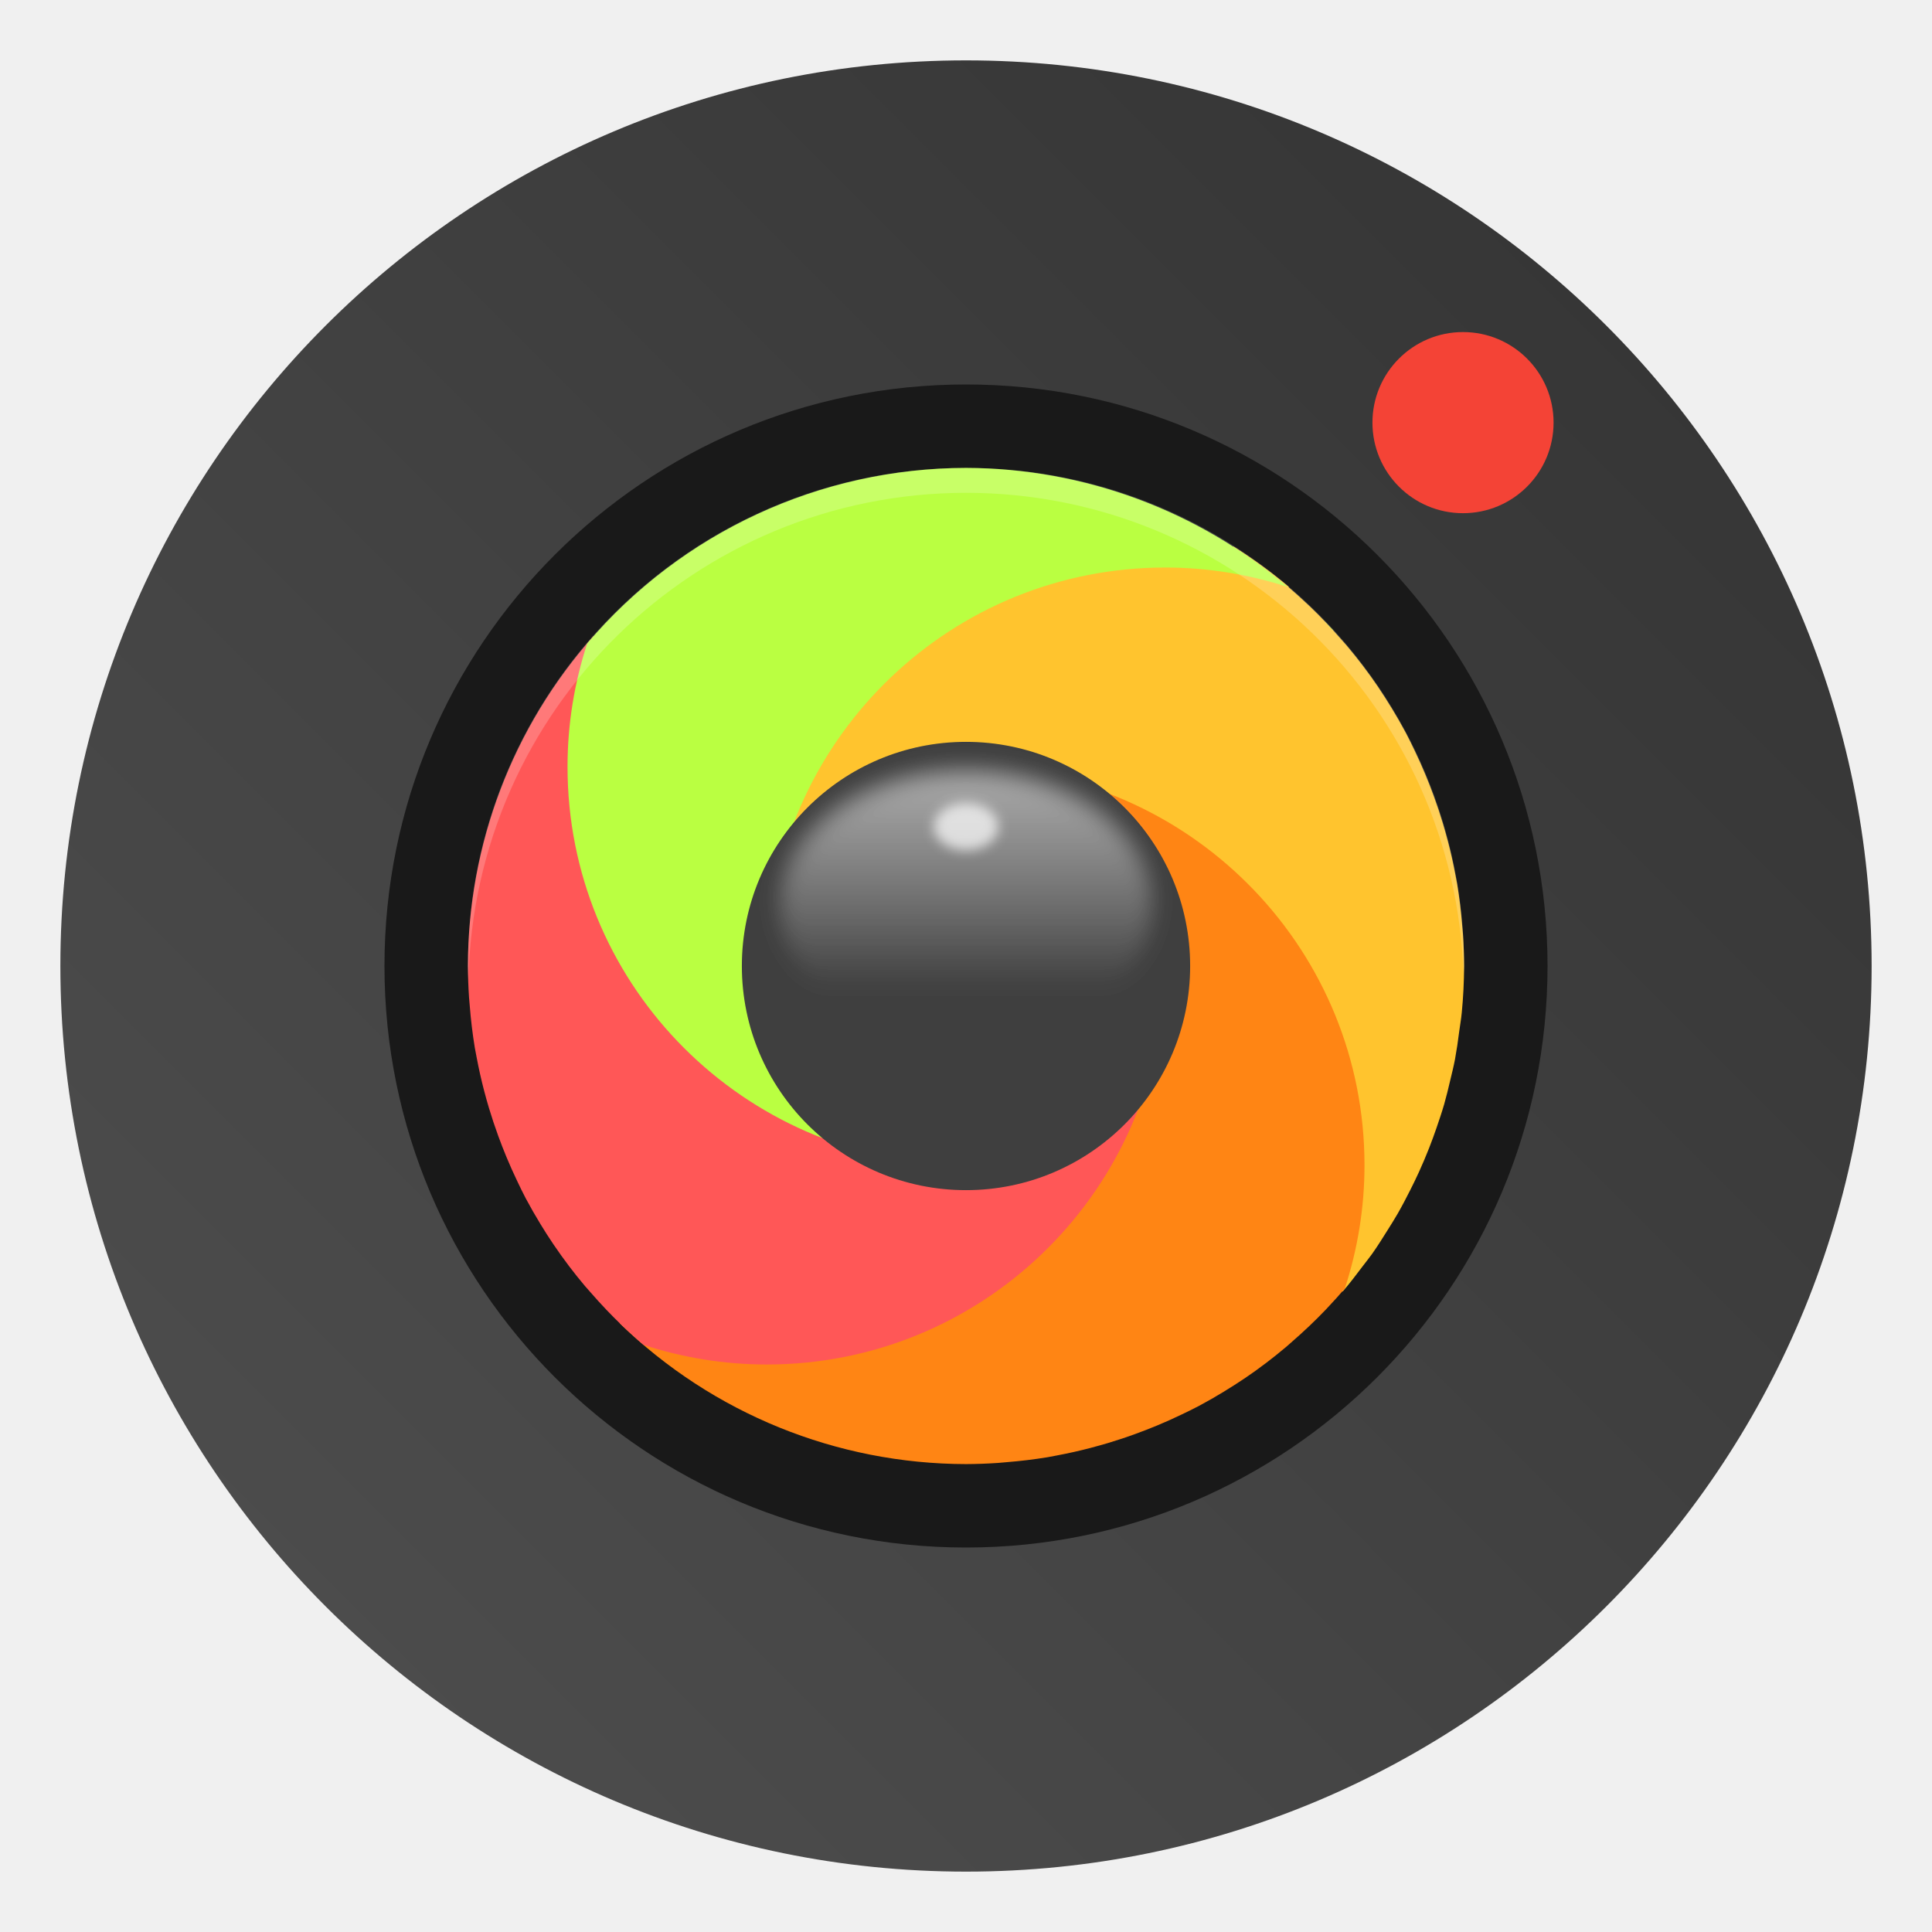
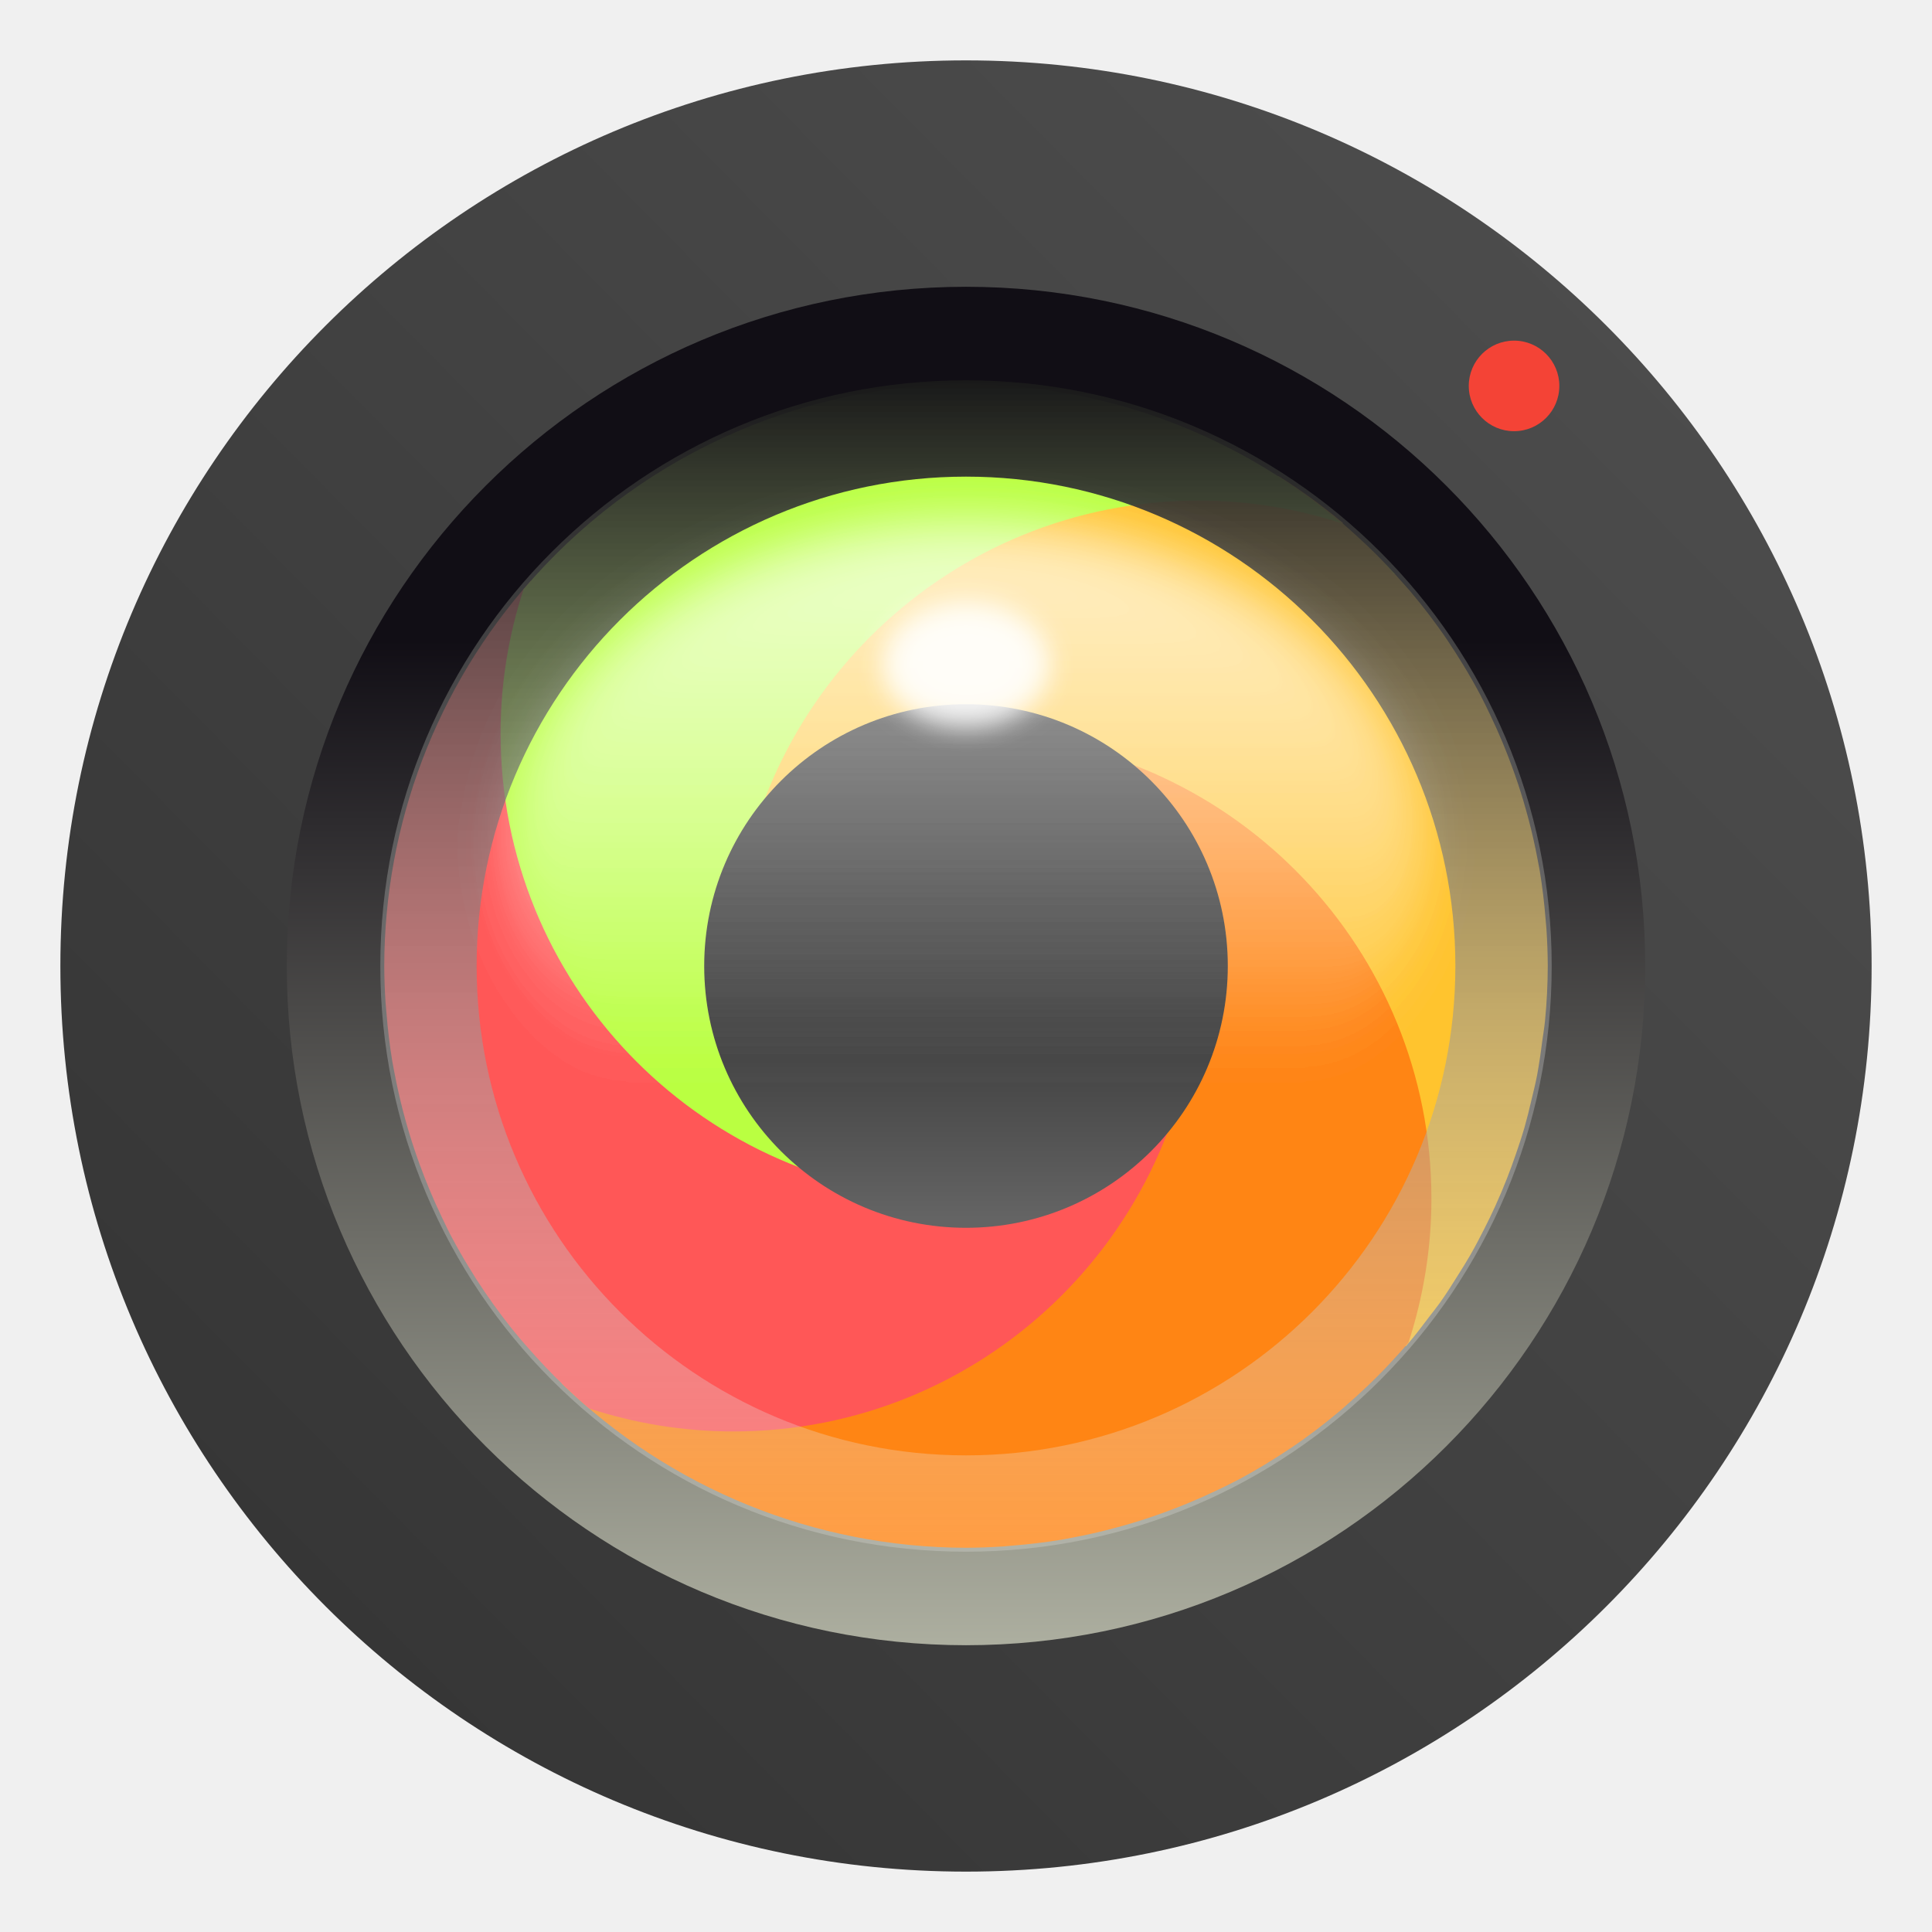
- <svg xmlns="http://www.w3.org/2000/svg" xmlns:xlink="http://www.w3.org/1999/xlink" width="64" height="64" version="1.1" id="svg28">
-   <defs id="defs32">
-     <linearGradient id="linearGradient908">
-       <stop style="stop-color:#505050;stop-opacity:1" offset="0" id="stop904" />
-       <stop style="stop-color:#323232;stop-opacity:1" offset="1" id="stop906" />
-     </linearGradient>
-     <linearGradient id="linearGradient956">
-       <stop stop-color="#7814aa" offset="0" id="stop859" />
-       <stop stop-color="#be2382" offset="1" id="stop861" />
-     </linearGradient>
-     <linearGradient id="linearGradient1159" x1="-184.75" x2="-170.2" y1="-1.266" y2="-15.817" gradientTransform="matrix(3.779602,0,0,3.779602,702.8166,64.28687)" gradientUnits="userSpaceOnUse">
-       <stop stop-color="#dc3282" offset="0" id="stop864" style="stop-color:#4f4f4f;stop-opacity:1" />
-       <stop stop-color="#f05a50" offset="1" id="stop866" style="stop-color:#323232;stop-opacity:1" />
-     </linearGradient>
-     <linearGradient id="linearGradient958" x1="-272.21" x2="-275.5" y1="44.527" y2="50.385" gradientTransform="translate(-6.2404)" gradientUnits="userSpaceOnUse" xlink:href="#linearGradient956" />
-     <linearGradient id="linearGradient966" x1="-272.86" x2="-267.62" y1="54.907" y2="49.026" gradientTransform="translate(-6.2404)" gradientUnits="userSpaceOnUse">
-       <stop stop-color="#be1e6e" offset="0" id="stop870" />
-       <stop stop-color="#7814aa" offset="1" id="stop872" />
-     </linearGradient>
-     <linearGradient id="linearGradient974" x1="-277.66" x2="-270.88" y1="59.727" y2="58.222" gradientTransform="translate(-6.2404)" gradientUnits="userSpaceOnUse">
-       <stop stop-color="#d23c46" offset="0" id="stop875" />
-       <stop stop-color="#b42382" offset="1" id="stop877" />
-     </linearGradient>
-     <linearGradient id="linearGradient982" x1="-282.61" x2="-278.76" y1="54.154" y2="62.018" gradientTransform="translate(-6.2404)" gradientUnits="userSpaceOnUse">
-       <stop stop-color="#dc3c46" offset="0" id="stop880" />
-       <stop stop-color="#e15a46" offset="1" id="stop882" />
-     </linearGradient>
-     <linearGradient id="linearGradient990" x1="-286.34" x2="-282.53" y1="57.278" y2="49.414" gradientTransform="translate(-6.2404)" gradientUnits="userSpaceOnUse">
-       <stop stop-color="#e15a46" offset="0" id="stop885" />
-       <stop stop-color="#be1e5a" offset="1" id="stop887" />
-     </linearGradient>
-     <linearGradient id="linearGradient998" x1="-281.51" x2="-282.55" y1="43.16" y2="49.908" gradientTransform="translate(-6.2404)" gradientUnits="userSpaceOnUse">
-       <stop stop-color="#821496" offset="0" id="stop890" />
-       <stop stop-color="#c83778" offset="1" id="stop892" />
-     </linearGradient>
-     <filter id="filter1030" x="-.062" y="-.058" width="1.123" height="1.117" color-interpolation-filters="sRGB">
-       <feGaussianBlur stdDeviation="0.249" id="feGaussianBlur895" />
-     </filter>
-     <filter id="filter1040" x="-.066" y="-.055" width="1.132" height="1.11" color-interpolation-filters="sRGB">
-       <feGaussianBlur stdDeviation="0.234" id="feGaussianBlur898" />
-     </filter>
-     <filter id="filter1046" x="-.047" y="-.082" width="1.095" height="1.164" color-interpolation-filters="sRGB">
-       <feGaussianBlur stdDeviation="0.223" id="feGaussianBlur901" />
-     </filter>
-     <filter id="filter1052" x="-.062" y="-.058" width="1.123" height="1.117" color-interpolation-filters="sRGB">
-       <feGaussianBlur stdDeviation="0.249" id="feGaussianBlur904" />
-     </filter>
-     <filter id="filter1058" x="-.066" y="-.055" width="1.132" height="1.11" color-interpolation-filters="sRGB">
-       <feGaussianBlur stdDeviation="0.234" id="feGaussianBlur907" />
-     </filter>
-     <filter id="filter1064" x="-.047" y="-.082" width="1.095" height="1.164" color-interpolation-filters="sRGB">
-       <feGaussianBlur stdDeviation="0.223" id="feGaussianBlur910" />
-     </filter>
-     <linearGradient id="linearGradient1098" x1="-272.21" x2="-275.5" y1="44.527" y2="50.385" gradientTransform="matrix(3.7796,0,0,3.7796,-23.586,0)" gradientUnits="userSpaceOnUse" xlink:href="#linearGradient956" />
-     <filter id="filter1103" x="-.06" y="-.06" width="1.12" height="1.12" color-interpolation-filters="sRGB">
-       <feGaussianBlur stdDeviation="0.6" id="feGaussianBlur914" />
-     </filter>
-     <radialGradient id="radialGradient1164" cx="-298.14" cy="61.201" r="10.223" gradientTransform="matrix(1.557309,0,0,1.557309,421.2148,-63.3097)" gradientUnits="userSpaceOnUse">
-       <stop stop-color="#962864" offset="0" id="stop917" />
-       <stop stop-color="#780050" offset="1" id="stop919" />
-     </radialGradient>
-     <linearGradient id="linearGradient1227" x1="-228.54" x2="-228.54" y1="49.422" y2="52.342" gradientTransform="translate(237.02 -44.947)" gradientUnits="userSpaceOnUse">
-       <stop stop-color="#fff" offset="0" id="stop922" />
-       <stop stop-color="#fff" stop-opacity="0" offset="1" id="stop924" />
-     </linearGradient>
+ <svg xmlns="http://www.w3.org/2000/svg" width="64" height="64" version="1.1">
+   <defs>
    <filter id="filter1229" x="-.069" y="-.107" width="1.138" height="1.214" color-interpolation-filters="sRGB">
-       <feGaussianBlur stdDeviation="0.135" id="feGaussianBlur927" />
+       <feGaussianBlur stdDeviation="0.135" />
    </filter>
    <filter id="filter1251" x="-.208" y="-.284" width="1.416" height="1.567" color-interpolation-filters="sRGB">
-       <feGaussianBlur stdDeviation="0.07" id="feGaussianBlur930" />
+       <feGaussianBlur stdDeviation="0.07" />
    </filter>
-     <filter id="filter1275" x="-.06" y="-.06" width="1.12" height="1.12" color-interpolation-filters="sRGB">
-       <feGaussianBlur stdDeviation="0.041" id="feGaussianBlur933" />
-     </filter>
-     <filter id="filter1299" x="-.024" y="-.024" width="1.048" height="1.048" color-interpolation-filters="sRGB">
-       <feGaussianBlur stdDeviation="0.188" id="feGaussianBlur936" />
-     </filter>
-     <filter id="filter1305" x="-.06" y="-.06" width="1.12" height="1.12" color-interpolation-filters="sRGB">
-       <feGaussianBlur stdDeviation="0.619" id="feGaussianBlur939" />
-     </filter>
-     <linearGradient xlink:href="#linearGradient1227" id="linearGradient1148" gradientUnits="userSpaceOnUse" gradientTransform="translate(237.02,-44.947)" x1="-228.54" y1="49.422" x2="-228.54" y2="52.342" />
-     <linearGradient xlink:href="#linearGradient1227" id="linearGradient1150" gradientUnits="userSpaceOnUse" gradientTransform="translate(237.02,-44.947)" x1="-228.54" y1="49.422" x2="-228.54" y2="52.342" />
-     <linearGradient xlink:href="#linearGradient908" id="linearGradient910" x1="-73.697" y1="61.887" x2="-14.31" y2="2.499" gradientUnits="userSpaceOnUse" gradientTransform="translate(76.26892)" />
+     <linearGradient id="linearGradient1148" x1="-228.54" x2="-228.54" y1="49.422" y2="52.342" gradientTransform="translate(237.02,-44.947)" gradientUnits="userSpaceOnUse">
+       <stop stop-color="#fff" offset="0" />
+       <stop stop-color="#fff" stop-opacity="0" offset="1" />
+     </linearGradient>
+     <linearGradient id="linearGradient1185" x1="32" x2="32" y1="12.598" y2="51.394" gradientUnits="userSpaceOnUse">
+       <stop stop-color="#191919" offset="0" />
+       <stop stop-color="#fff" stop-opacity=".2" offset="1" />
+     </linearGradient>
+     <linearGradient id="linearGradient1655" x1="32" x2="32" y1="21.205" y2="54.577" gradientUnits="userSpaceOnUse">
+       <stop stop-color="#110e15" offset="0" />
+       <stop stop-color="#adafa0" offset="1" />
+     </linearGradient>
+     <linearGradient id="linearGradient26661" x1="32.042" x2="32.042" y1="23.319" y2="40.329" gradientTransform="translate(0,-64)" gradientUnits="userSpaceOnUse">
+       <stop stop-color="#646464" offset="0" />
+       <stop offset="1" />
+     </linearGradient>
+     <linearGradient id="linearGradient1003" x1="-82.809" x2="-23.341" y1="61.235" y2="2.425" gradientTransform="translate(85.234)" gradientUnits="userSpaceOnUse">
+       <stop stop-color="#323232" offset="0" />
+       <stop stop-color="#505050" offset="1" />
+     </linearGradient>
  </defs>
-   <circle style="fill:url(#linearGradient910);fill-opacity:1;stroke-width:0.946;stroke-linejoin:round;paint-order:stroke fill markers" id="path902" cx="32" cy="32" r="30" />
-   <path id="rect1406" style="fill:#191919;fill-opacity:1;stroke-width:0.5;stroke-linejoin:round;paint-order:stroke fill markers" d="M 32 12.736 A 19.264 19.264 0 0 0 12.736 32 A 19.264 19.264 0 0 0 32 51.264 A 19.264 19.264 0 0 0 51.264 32 A 19.264 19.264 0 0 0 32 12.736 z " />
-   <circle style="fill:#f44336" cx="48.464" cy="14" r="3" id="circle10" />
-   <g id="g1119" transform="matrix(0.825,0,0,0.825,5.6,5.6)">
-     <path style="fill:#ffc42e" d="M 42.748,15.16 C 41.655,15.364 40.563,15.6 40,15.6 c -4.618,0 -9.991,1.944 -13.176,5.844 -2.719,3.33 -3.59,8.317 -3.787,12.211 0.196,-1.932 2.779,-2.317 4.102,-3.402 1.439,-1.181 2.703,-5.451 4.861,-5.451 0.271,-5e-5 0.541,0.014 0.811,0.041 0.008,4.04e-4 0.015,0.001 0.023,0.002 8.446,0.436 14.666,6.601 14.666,15.156 0,1.714 -0.278,3.362 -0.777,4.91 0.14,0.062 0.273,0.11 0.406,0.156 a 20,20 0 0 0 0.008,-0.01 c 0.282,-0.327 0.54,-0.669 0.799,-1.012 a 20,20 0 0 0 0.373,-0.49 c 0.219,-0.309 0.419,-0.63 0.619,-0.949 a 20,20 0 0 0 0.404,-0.66 c 0.175,-0.305 0.338,-0.617 0.496,-0.93 a 20,20 0 0 0 0.363,-0.752 c 0.144,-0.316 0.279,-0.636 0.406,-0.959 a 20,20 0 0 0 0.297,-0.809 c 0.107,-0.312 0.213,-0.624 0.305,-0.941 a 20,20 0 0 0 0.24,-0.947 c 0.068,-0.285 0.14,-0.569 0.195,-0.857 a 20,20 0 0 0 0.17,-1.123 c 0.033,-0.25 0.078,-0.498 0.102,-0.75 A 20,20 0 0 0 52,32 c -0.002,-0.42 -0.017,-0.84 -0.045,-1.26 -1.25e-4,-0.002 1.29e-4,-0.004 0,-0.006 -0.008,-0.119 -0.021,-0.237 -0.031,-0.355 -0.044,-0.556 -0.111,-1.11 -0.201,-1.66 -0.021,-0.124 -0.047,-0.246 -0.07,-0.369 a 20,20 0 0 0 -0.004,-0.021 c -0.085,-0.453 -0.186,-0.902 -0.303,-1.348 -3.61e-4,-0.001 -0.002,-0.002 -0.002,-0.004 -0.06,-0.229 -0.124,-0.457 -0.191,-0.684 -0.113,-0.375 -0.236,-0.747 -0.371,-1.115 -0.104,-0.286 -0.215,-0.57 -0.332,-0.852 -0.134,-0.323 -0.277,-0.642 -0.428,-0.957 -0.112,-0.233 -0.223,-0.467 -0.344,-0.695 a 20,20 0 0 0 -0.006,-0.014 l -0.002,-0.002 c -0.186,-0.348 -0.382,-0.691 -0.588,-1.027 -0.004,-0.006 -0.008,-0.012 -0.012,-0.018 -0.161,-0.264 -0.327,-0.525 -0.5,-0.781 l -0.004,-0.006 a 20,20 0 0 0 -0.004,-0.008 c -0.202,-0.299 -0.414,-0.593 -0.633,-0.881 -0.203,-0.267 -0.412,-0.528 -0.629,-0.785 a 20,20 0 0 0 -0.008,-0.01 c -0.072,-0.083 -0.144,-0.165 -0.217,-0.246 -0.403,-0.463 -0.826,-0.911 -1.273,-1.338 -0.006,-0.005 -0.012,-0.01 -0.018,-0.016 a 20,20 0 0 0 -0.098,-0.092 c -0.24,-0.225 -0.484,-0.448 -0.736,-0.662 0.005,-0.005 0.007,-0.009 0.012,-0.014 a 20,20 0 0 0 -2.215,-1.615 z m 3.758,30.016 c -0.097,0.109 -0.195,0.217 -0.295,0.324 0.099,-0.107 0.198,-0.215 0.295,-0.324 z m -1.135,1.174 c -0.123,0.118 -0.249,0.235 -0.375,0.35 -0.007,0.015 -0.012,0.032 -0.02,0.047 0.133,-0.13 0.265,-0.262 0.395,-0.396 z" id="path12" />
-     <path style="fill:#ff8514" d="m 32.818,24.041 c 4.034,0.41 5.881,3.916 5.881,8.059 5e-5,0.271 -0.014,0.541 -0.041,0.811 -4.04e-4,0.008 -0.001,0.015 -0.002,0.023 -0.436,8.446 -6.101,14.666 -14.656,14.666 -1.714,0 -4.206,-1.299 -5.754,-1.799 0.051,0.043 -0.021,0.255 -0.145,0.551 A 20,20 0 0 0 32,52 c 0.42,-0.002 0.84,-0.017 1.26,-0.045 0.002,-1.25e-4 0.004,1.29e-4 0.006,0 0.119,-0.008 0.237,-0.021 0.355,-0.031 0.556,-0.044 1.11,-0.111 1.66,-0.201 0.124,-0.021 0.246,-0.047 0.369,-0.07 a 20,20 0 0 0 0.021,-0.004 c 0.453,-0.085 0.902,-0.186 1.348,-0.303 0.001,-3.61e-4 0.002,-0.002 0.004,-0.002 0.229,-0.06 0.457,-0.124 0.684,-0.191 0.375,-0.113 0.747,-0.236 1.115,-0.371 0.286,-0.104 0.57,-0.215 0.852,-0.332 0.323,-0.134 0.642,-0.277 0.957,-0.428 0.233,-0.112 0.467,-0.223 0.695,-0.344 a 20,20 0 0 0 0.014,-0.006 l 0.002,-0.002 c 0.348,-0.186 0.691,-0.382 1.027,-0.588 0.006,-0.004 0.012,-0.008 0.018,-0.012 0.264,-0.161 0.525,-0.327 0.781,-0.5 l 0.006,-0.004 a 20,20 0 0 0 0.008,-0.004 c 0.299,-0.202 0.593,-0.414 0.881,-0.633 0.267,-0.203 0.528,-0.412 0.785,-0.629 a 20,20 0 0 0 0.01,-0.008 c 0.083,-0.072 0.165,-0.144 0.246,-0.217 0.463,-0.403 0.911,-0.826 1.338,-1.273 0.005,-0.006 0.01,-0.012 0.016,-0.018 a 20,20 0 0 0 0.092,-0.098 c 0.225,-0.24 0.448,-0.484 0.662,-0.736 0.507,-1.56 0.789,-3.222 0.789,-4.951 0,-8.56 -6.728,-15.53 -15.182,-15.959 z M 17.254,45.076 c 0.13,0.133 0.262,0.265 0.396,0.395 -0.118,-0.123 -0.235,-0.249 -0.35,-0.375 -0.015,-0.007 -0.032,-0.012 -0.047,-0.02 z" id="path14" />
-     <path style="fill:#ff5757" d="m 18.924,17.254 c -0.133,0.13 -0.265,0.262 -0.395,0.396 0.123,-0.118 0.249,-0.235 0.375,-0.35 0.007,-0.015 0.012,-0.032 0.02,-0.047 z m -1.234,1.246 c -0.099,0.107 -0.198,0.215 -0.295,0.324 0.097,-0.109 0.195,-0.217 0.295,-0.324 z m -0.648,0.252 A 20,20 0 0 0 12,32 a 20,20 0 0 0 0.045,1.26 c 0.008,0.121 0.021,0.241 0.031,0.361 a 20,20 0 0 0 0.201,1.66 c 0.022,0.131 0.05,0.26 0.074,0.391 a 20,20 0 0 0 0.303,1.348 c 0.06,0.231 0.125,0.46 0.193,0.688 a 20,20 0 0 0 0.371,1.115 c 0.104,0.286 0.215,0.57 0.332,0.852 a 20,20 0 0 0 0.428,0.957 c 0.114,0.237 0.226,0.476 0.35,0.709 4.08e-4,7.71e-4 0.002,0.001 0.002,0.002 a 20,20 0 0 0 0.588,1.027 c 0.164,0.27 0.334,0.536 0.512,0.799 0.205,0.303 0.419,0.602 0.641,0.895 0.205,0.27 0.417,0.535 0.637,0.795 a 20,20 0 0 0 0.217,0.246 c 0.403,0.463 0.826,0.911 1.273,1.338 a 20,20 0 0 0 0.115,0.107 c 0.24,0.225 0.484,0.448 0.736,0.662 1.56,0.508 3.222,0.789 4.951,0.789 8.56,0 15.53,-6.728 15.959,-15.182 -0.41,4.034 -3.817,6.881 -7.959,6.881 -0.271,5e-5 -0.541,-0.014 -0.811,-0.041 -0.008,-4.05e-4 -0.015,-0.001 -0.023,-0.002 C 22.72,39.22 16.4,32.555 16.4,24 c 0,-1.714 0.278,-3.362 0.777,-4.91 -0.045,-0.125 -0.091,-0.22 -0.137,-0.338 z" id="path16" />
-     <path style="fill:#baff41" d="M 31.182,39.959 C 30.117,39.851 35.788,38.607 34.93,38.123 32.535,36.773 24.4,35.049 24.4,32 c -5e-5,-0.271 -0.386,-0.541 -0.359,-0.811 4.04e-4,-0.008 0.001,-0.015 0.002,-0.023 C 24.479,22.72 31.445,16 40,16 c 1.714,0 3.362,0.278 4.91,0.777 -3.603,-3.07 -8.177,-4.763 -12.91,-4.777 -5.858,0.009 -11.418,2.585 -15.211,7.049 -0.508,1.56 -0.789,3.222 -0.789,4.951 0,8.56 6.728,15.53 15.182,15.959 z M 46.746,18.523 c -0.13,-0.133 -0.262,-0.265 -0.396,-0.395 0.118,0.123 0.235,0.249 0.35,0.375 0.015,0.007 0.032,0.012 0.047,0.02 z M 45.5,17.289 c -0.107,-0.099 -0.215,-0.198 -0.324,-0.295 0.109,0.097 0.217,0.195 0.324,0.295 z" id="path18" />
-     <circle style="fill:#3f3f3f" cx="32" cy="32" r="9" id="circle20" />
-     <path style="opacity:0.2;fill:#ffffff" d="M 32,12 A 20,20 0 0 0 12,32 20,20 0 0 0 12.021,32.582 20,20 0 0 1 32,13 20,20 0 0 1 51.979,32.418 20,20 0 0 0 52,32 20,20 0 0 0 32,12 Z" id="path22" />
+   <circle cx="32" cy="32" r="30" fill="url(#linearGradient1003)" fill-rule="evenodd" stroke-linejoin="round" stroke-width="1.096" />
+   <circle cx="50.155" cy="12.784" r="1.5" fill="#f44336" stroke-width=".5" />
+   <path d="m32 9.5a22.5 22.5 0 0 0-22.5 22.5 22.5 22.5 0 0 0 22.5 22.5 22.5 22.5 0 0 0 22.5-22.5 22.5 22.5 0 0 0-22.5-22.5z" fill="url(#linearGradient1655)" stroke-linejoin="round" stroke-width=".584" style="paint-order:stroke fill markers" />
+   <g transform="matrix(.9636 0 0 .9636 1.1648 1.1648)">
+     <path d="m42.748 15.16c-1.093 0.204-2.185 0.439-2.748 0.439-4.618 0-9.992 1.944-13.176 5.844-2.719 3.33-3.59 8.317-3.787 12.211 0.196-1.932 2.779-2.317 4.102-3.402 1.439-1.181 2.703-5.451 4.861-5.451 0.271-5e-5 0.541 0.014 0.811 0.041 8e-3 4.04e-4 0.015 0.001 0.023 2e-3 8.447 0.436 14.666 6.601 14.666 15.156 0 1.714-0.278 3.362-0.777 4.91 0.14 0.062 0.273 0.11 0.406 0.156a20 20 0 0 0 0.008-0.01c0.282-0.327 0.54-0.669 0.799-1.012a20 20 0 0 0 0.373-0.49c0.219-0.309 0.419-0.63 0.619-0.949a20 20 0 0 0 0.404-0.66c0.175-0.305 0.338-0.617 0.496-0.93a20 20 0 0 0 0.363-0.752c0.144-0.316 0.279-0.636 0.406-0.959a20 20 0 0 0 0.297-0.809c0.107-0.312 0.213-0.624 0.305-0.941a20 20 0 0 0 0.24-0.947c0.068-0.285 0.14-0.569 0.195-0.857a20 20 0 0 0 0.17-1.123c0.033-0.25 0.078-0.498 0.102-0.75a20 20 0 0 0 0.094-1.877c-0.002-0.42-0.017-0.84-0.045-1.26-1.25e-4 -0.002 1.29e-4 -0.004 0-0.006-0.008-0.119-0.021-0.237-0.031-0.355-0.044-0.556-0.111-1.11-0.201-1.66-0.021-0.124-0.047-0.246-0.07-0.369a20 20 0 0 0-0.004-0.021c-0.085-0.453-0.186-0.902-0.303-1.348-3.61e-4 -0.001-0.002-0.002-2e-3 -0.004-0.06-0.229-0.124-0.457-0.191-0.684-0.113-0.375-0.236-0.747-0.371-1.115-0.104-0.286-0.215-0.57-0.332-0.852-0.134-0.323-0.277-0.642-0.428-0.957-0.112-0.233-0.223-0.467-0.344-0.695a20 20 0 0 0-0.006-0.014l-2e-3 -2e-3c-0.186-0.348-0.382-0.691-0.588-1.027-0.004-6e-3 -0.008-0.012-0.012-0.018-0.161-0.264-0.327-0.525-0.5-0.781l-0.004-0.006a20 20 0 0 0-0.004-0.008c-0.202-0.299-0.414-0.593-0.633-0.881-0.203-0.267-0.412-0.528-0.629-0.785a20 20 0 0 0-0.008-0.01c-0.072-0.083-0.144-0.165-0.217-0.246-0.403-0.463-0.826-0.911-1.273-1.338-0.006-0.005-0.012-0.01-0.018-0.016a20 20 0 0 0-0.098-0.092c-0.24-0.225-0.484-0.448-0.736-0.662 0.005-0.005 0.007-0.009 0.012-0.014a20 20 0 0 0-2.215-1.615zm3.758 30.016c-0.097 0.109-0.195 0.217-0.295 0.324 0.099-0.107 0.198-0.215 0.295-0.324zm-1.135 1.174c-0.123 0.118-0.249 0.235-0.375 0.35-0.007 0.015-0.012 0.032-0.02 0.047 0.133-0.13 0.265-0.263 0.395-0.396z" fill="#ffc42e" />
+     <path d="m32.818 24.041c4.034 0.41 5.881 3.917 5.881 8.059 5e-5 0.271-0.014 0.541-0.041 0.811-4.04e-4 8e-3 -0.001 0.015-2e-3 0.023-0.436 8.447-6.101 14.666-14.656 14.666-1.714 0-4.206-1.3-5.754-1.799 0.051 0.043-0.021 0.255-0.145 0.551a20 20 0 0 0 13.898 5.648c0.42-0.002 0.84-0.017 1.26-0.045 0.002-1.25e-4 0.004 1.29e-4 0.006 0 0.119-0.008 0.237-0.021 0.355-0.031 0.556-0.044 1.11-0.111 1.66-0.201 0.124-0.021 0.246-0.047 0.369-0.07a20 20 0 0 0 0.021-0.004c0.453-0.085 0.902-0.186 1.348-0.303 0.001-3.61e-4 0.002-0.002 0.004-2e-3 0.229-0.06 0.457-0.124 0.684-0.191 0.375-0.113 0.747-0.236 1.115-0.371 0.286-0.104 0.57-0.215 0.852-0.332 0.323-0.134 0.642-0.277 0.957-0.428 0.233-0.112 0.467-0.223 0.695-0.344a20 20 0 0 0 0.014-0.006l2e-3 -2e-3c0.348-0.186 0.691-0.382 1.027-0.588 6e-3 -0.004 0.012-0.008 0.018-0.012 0.264-0.161 0.525-0.327 0.781-0.5l0.006-0.004a20 20 0 0 0 0.008-0.004c0.299-0.202 0.593-0.414 0.881-0.633 0.267-0.203 0.528-0.412 0.785-0.629a20 20 0 0 0 0.01-0.008c0.083-0.072 0.165-0.144 0.246-0.217 0.463-0.403 0.911-0.826 1.338-1.273 0.005-0.006 0.01-0.012 0.016-0.018a20 20 0 0 0 0.092-0.098c0.225-0.24 0.448-0.484 0.662-0.736 0.507-1.56 0.789-3.222 0.789-4.951 0-8.56-6.728-15.53-15.182-15.959zm-15.564 21.035c0.13 0.133 0.262 0.265 0.396 0.395-0.118-0.123-0.235-0.249-0.35-0.375-0.015-0.007-0.032-0.012-0.047-0.02z" fill="#ff8514" />
+     <path d="m18.924 17.254c-0.133 0.13-0.265 0.262-0.395 0.396 0.123-0.118 0.249-0.235 0.375-0.35 0.007-0.015 0.012-0.032 0.02-0.047zm-1.234 1.246c-0.099 0.107-0.198 0.215-0.295 0.324 0.097-0.109 0.195-0.217 0.295-0.324zm-0.648 0.252a20 20 0 0 0-5.041 13.248 20 20 0 0 0 0.045 1.26c0.008 0.121 0.021 0.241 0.031 0.361a20 20 0 0 0 0.201 1.66c0.022 0.131 0.05 0.26 0.074 0.391a20 20 0 0 0 0.303 1.348c0.06 0.231 0.125 0.46 0.193 0.688a20 20 0 0 0 0.371 1.115c0.104 0.286 0.215 0.57 0.332 0.852a20 20 0 0 0 0.428 0.957c0.114 0.237 0.226 0.476 0.35 0.709 4.08e-4 7.71e-4 0.002 0.001 2e-3 2e-3a20 20 0 0 0 0.588 1.027c0.164 0.27 0.334 0.536 0.512 0.799 0.205 0.303 0.419 0.602 0.641 0.895 0.205 0.27 0.417 0.535 0.637 0.795a20 20 0 0 0 0.217 0.246c0.403 0.463 0.826 0.911 1.273 1.338a20 20 0 0 0 0.115 0.107c0.24 0.225 0.484 0.448 0.736 0.662 1.56 0.508 3.222 0.789 4.951 0.789 8.56 0 15.53-6.728 15.959-15.182-0.41 4.034-3.817 6.881-7.959 6.881-0.271 5e-5 -0.541-0.014-0.811-0.041-8e-3 -4.05e-4 -0.015-0.001-0.023-2e-3 -8.447-0.436-14.766-7.101-14.766-15.656 0-1.714 0.278-3.362 0.777-4.91-0.045-0.125-0.091-0.22-0.137-0.338z" fill="#ff5757" />
+     <path d="m31.182 39.959c-1.065-0.108 4.606-1.352 3.748-1.836-2.395-1.35-10.53-3.074-10.53-6.123-5e-5 -0.271-0.386-0.541-0.359-0.811 4.04e-4 -8e-3 0.001-0.015 2e-3 -0.023 0.436-8.447 7.402-15.166 15.957-15.166 1.714 0 3.362 0.278 4.91 0.777-3.603-3.07-8.177-4.763-12.91-4.777-5.858 0.009-11.418 2.585-15.211 7.049-0.508 1.56-0.789 3.222-0.789 4.951 0 8.56 6.728 15.53 15.182 15.959zm15.564-21.436c-0.13-0.133-0.262-0.265-0.396-0.395 0.118 0.123 0.235 0.249 0.35 0.375 0.015 0.007 0.032 0.012 0.047 0.02zm-1.246-1.234c-0.107-0.099-0.215-0.198-0.324-0.295 0.109 0.097 0.217 0.195 0.324 0.295z" fill="#baff41" />
+     <circle transform="scale(1,-1)" cx="32" cy="-32" r="9" fill="url(#linearGradient26661)" />
  </g>
-   <g id="g1155" transform="matrix(1.166667,0,0,1.166667,-5.32187,-5.210496)">
-     <ellipse transform="matrix(2.253155,0,0,2.501162,12.91357,14.02604)" cx="8.467" cy="6.448" rx="2.34" ry="1.509" fill="url(#linearGradient1227)" filter="url(#filter1229)" opacity="0.4" id="ellipse1142" style="fill:url(#linearGradient1150)" />
-     <ellipse transform="matrix(2.253155,0,0,2.501162,12.91357,14.02604)" cx="8.467" cy="6.448" rx="2.34" ry="1.509" fill="url(#linearGradient1227)" filter="url(#filter1229)" opacity="0.4" id="ellipse1144" style="fill:url(#linearGradient1148)" />
-     <ellipse cx="8.467" cy="5.641" rx="0.404" ry="0.296" fill="#ffffff" filter="url(#filter1251)" opacity="0.7" id="ellipse1146" transform="matrix(2.267805,0,0,2.267805,12.78945,15.14396)" />
+   <g transform="matrix(2.876 0 0 2.876 -60.003 -58.33)">
+     <ellipse transform="matrix(2.2532 0 0 2.5012 12.914 14.026)" cx="8.467" cy="6.448" rx="2.34" ry="1.509" fill="url(#linearGradient1148)" filter="url(#filter1229)" opacity=".4" />
+     <ellipse transform="matrix(2.2532 0 0 2.5012 12.914 14.026)" cx="8.467" cy="6.448" rx="2.34" ry="1.509" fill="url(#linearGradient1148)" filter="url(#filter1229)" opacity=".4" />
+     <ellipse transform="matrix(2.2678 0 0 2.2678 12.789 15.144)" cx="8.467" cy="5.641" rx=".404" ry=".296" fill="#fff" filter="url(#filter1251)" opacity=".7" />
+   </g>
+   <path d="m32 12.598a19.402 19.402 0 0 0-19.402 19.402 19.402 19.402 0 0 0 19.402 19.402 19.402 19.402 0 0 0 19.402-19.402 19.402 19.402 0 0 0-19.402-19.402zm0 3.191a16.212 16.212 0 0 1 16.211 16.211 16.212 16.212 0 0 1-16.211 16.211 16.212 16.212 0 0 1-16.211-16.211 16.212 16.212 0 0 1 16.211-16.211z" fill="url(#linearGradient1185)" stroke-linejoin="round" stroke-width=".504" style="paint-order:stroke fill markers" />
+   <g transform="matrix(2.876 0 0 2.876 -60.003 -58.33)">
+     <ellipse transform="matrix(2.2532 0 0 2.5012 12.914 14.026)" cx="8.467" cy="6.448" rx="2.34" ry="1.509" fill="url(#linearGradient1148)" filter="url(#filter1229)" opacity=".4" />
+     <ellipse transform="matrix(2.2532 0 0 2.5012 12.914 14.026)" cx="8.467" cy="6.448" rx="2.34" ry="1.509" fill="url(#linearGradient1148)" filter="url(#filter1229)" opacity=".1" />
+     <ellipse transform="matrix(2.2678 0 0 2.2678 12.789 15.144)" cx="8.467" cy="5.641" rx=".404" ry=".296" fill="#fff" filter="url(#filter1251)" opacity=".7" />
  </g>
</svg>
